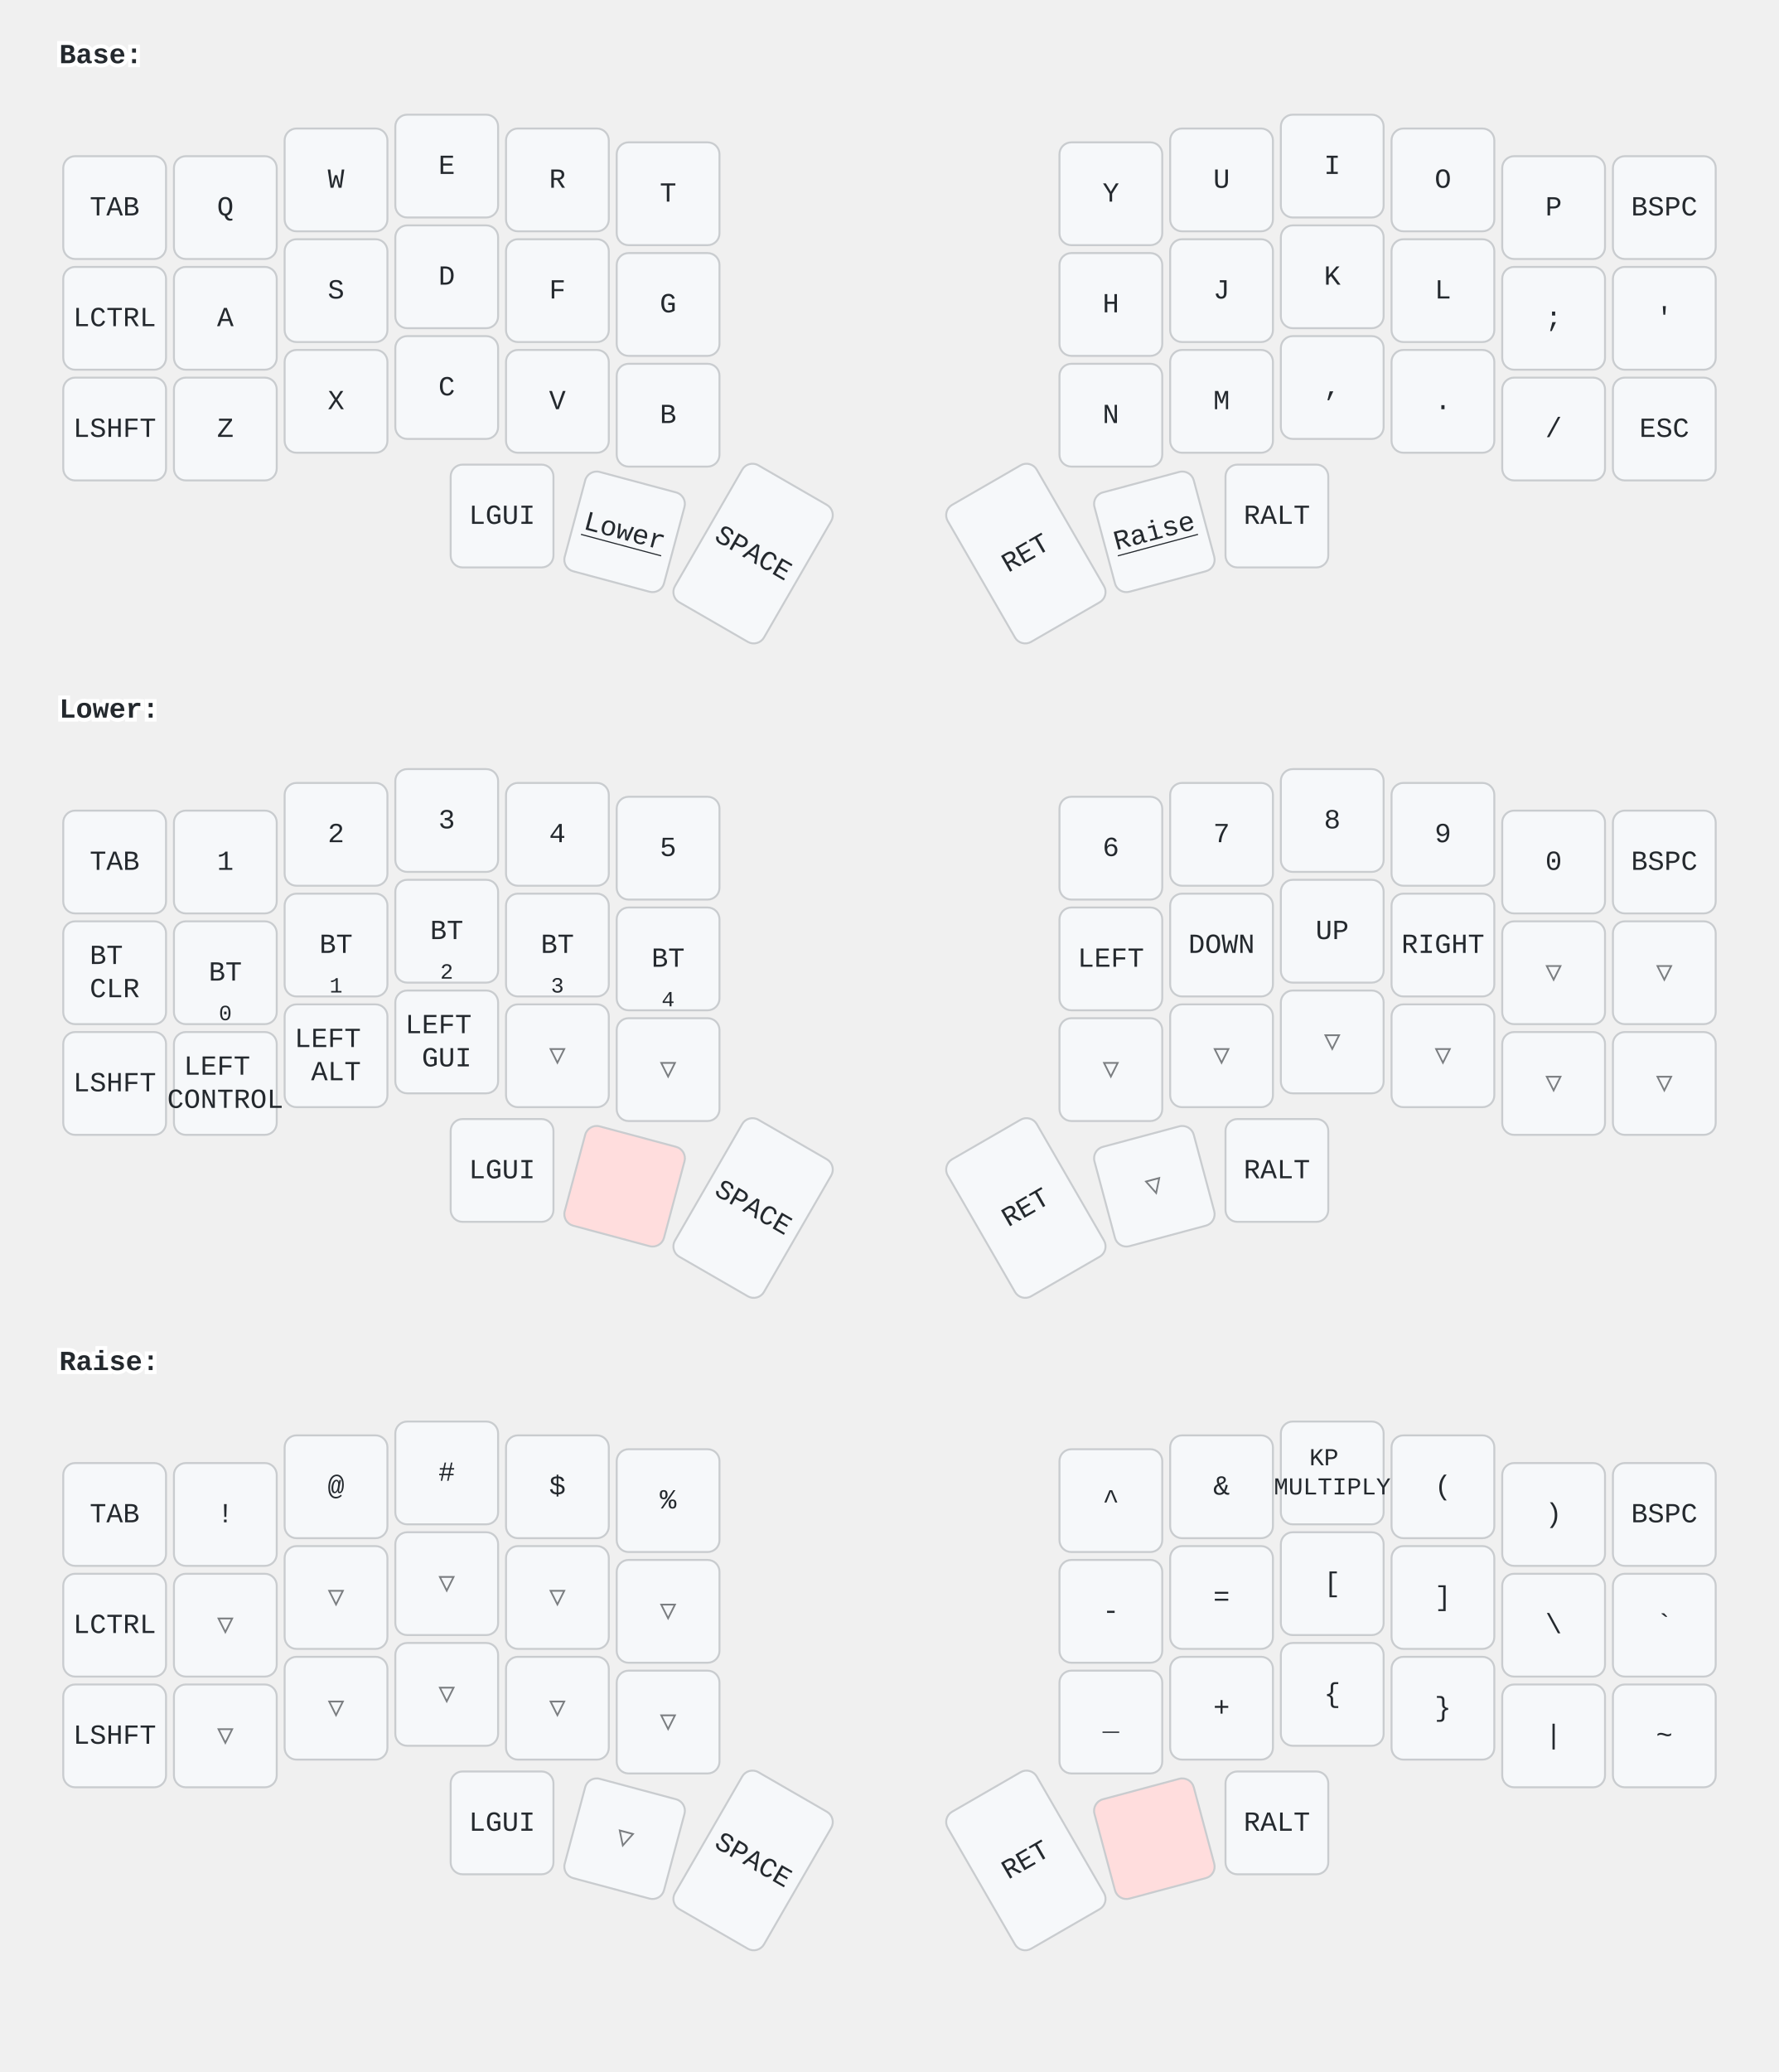
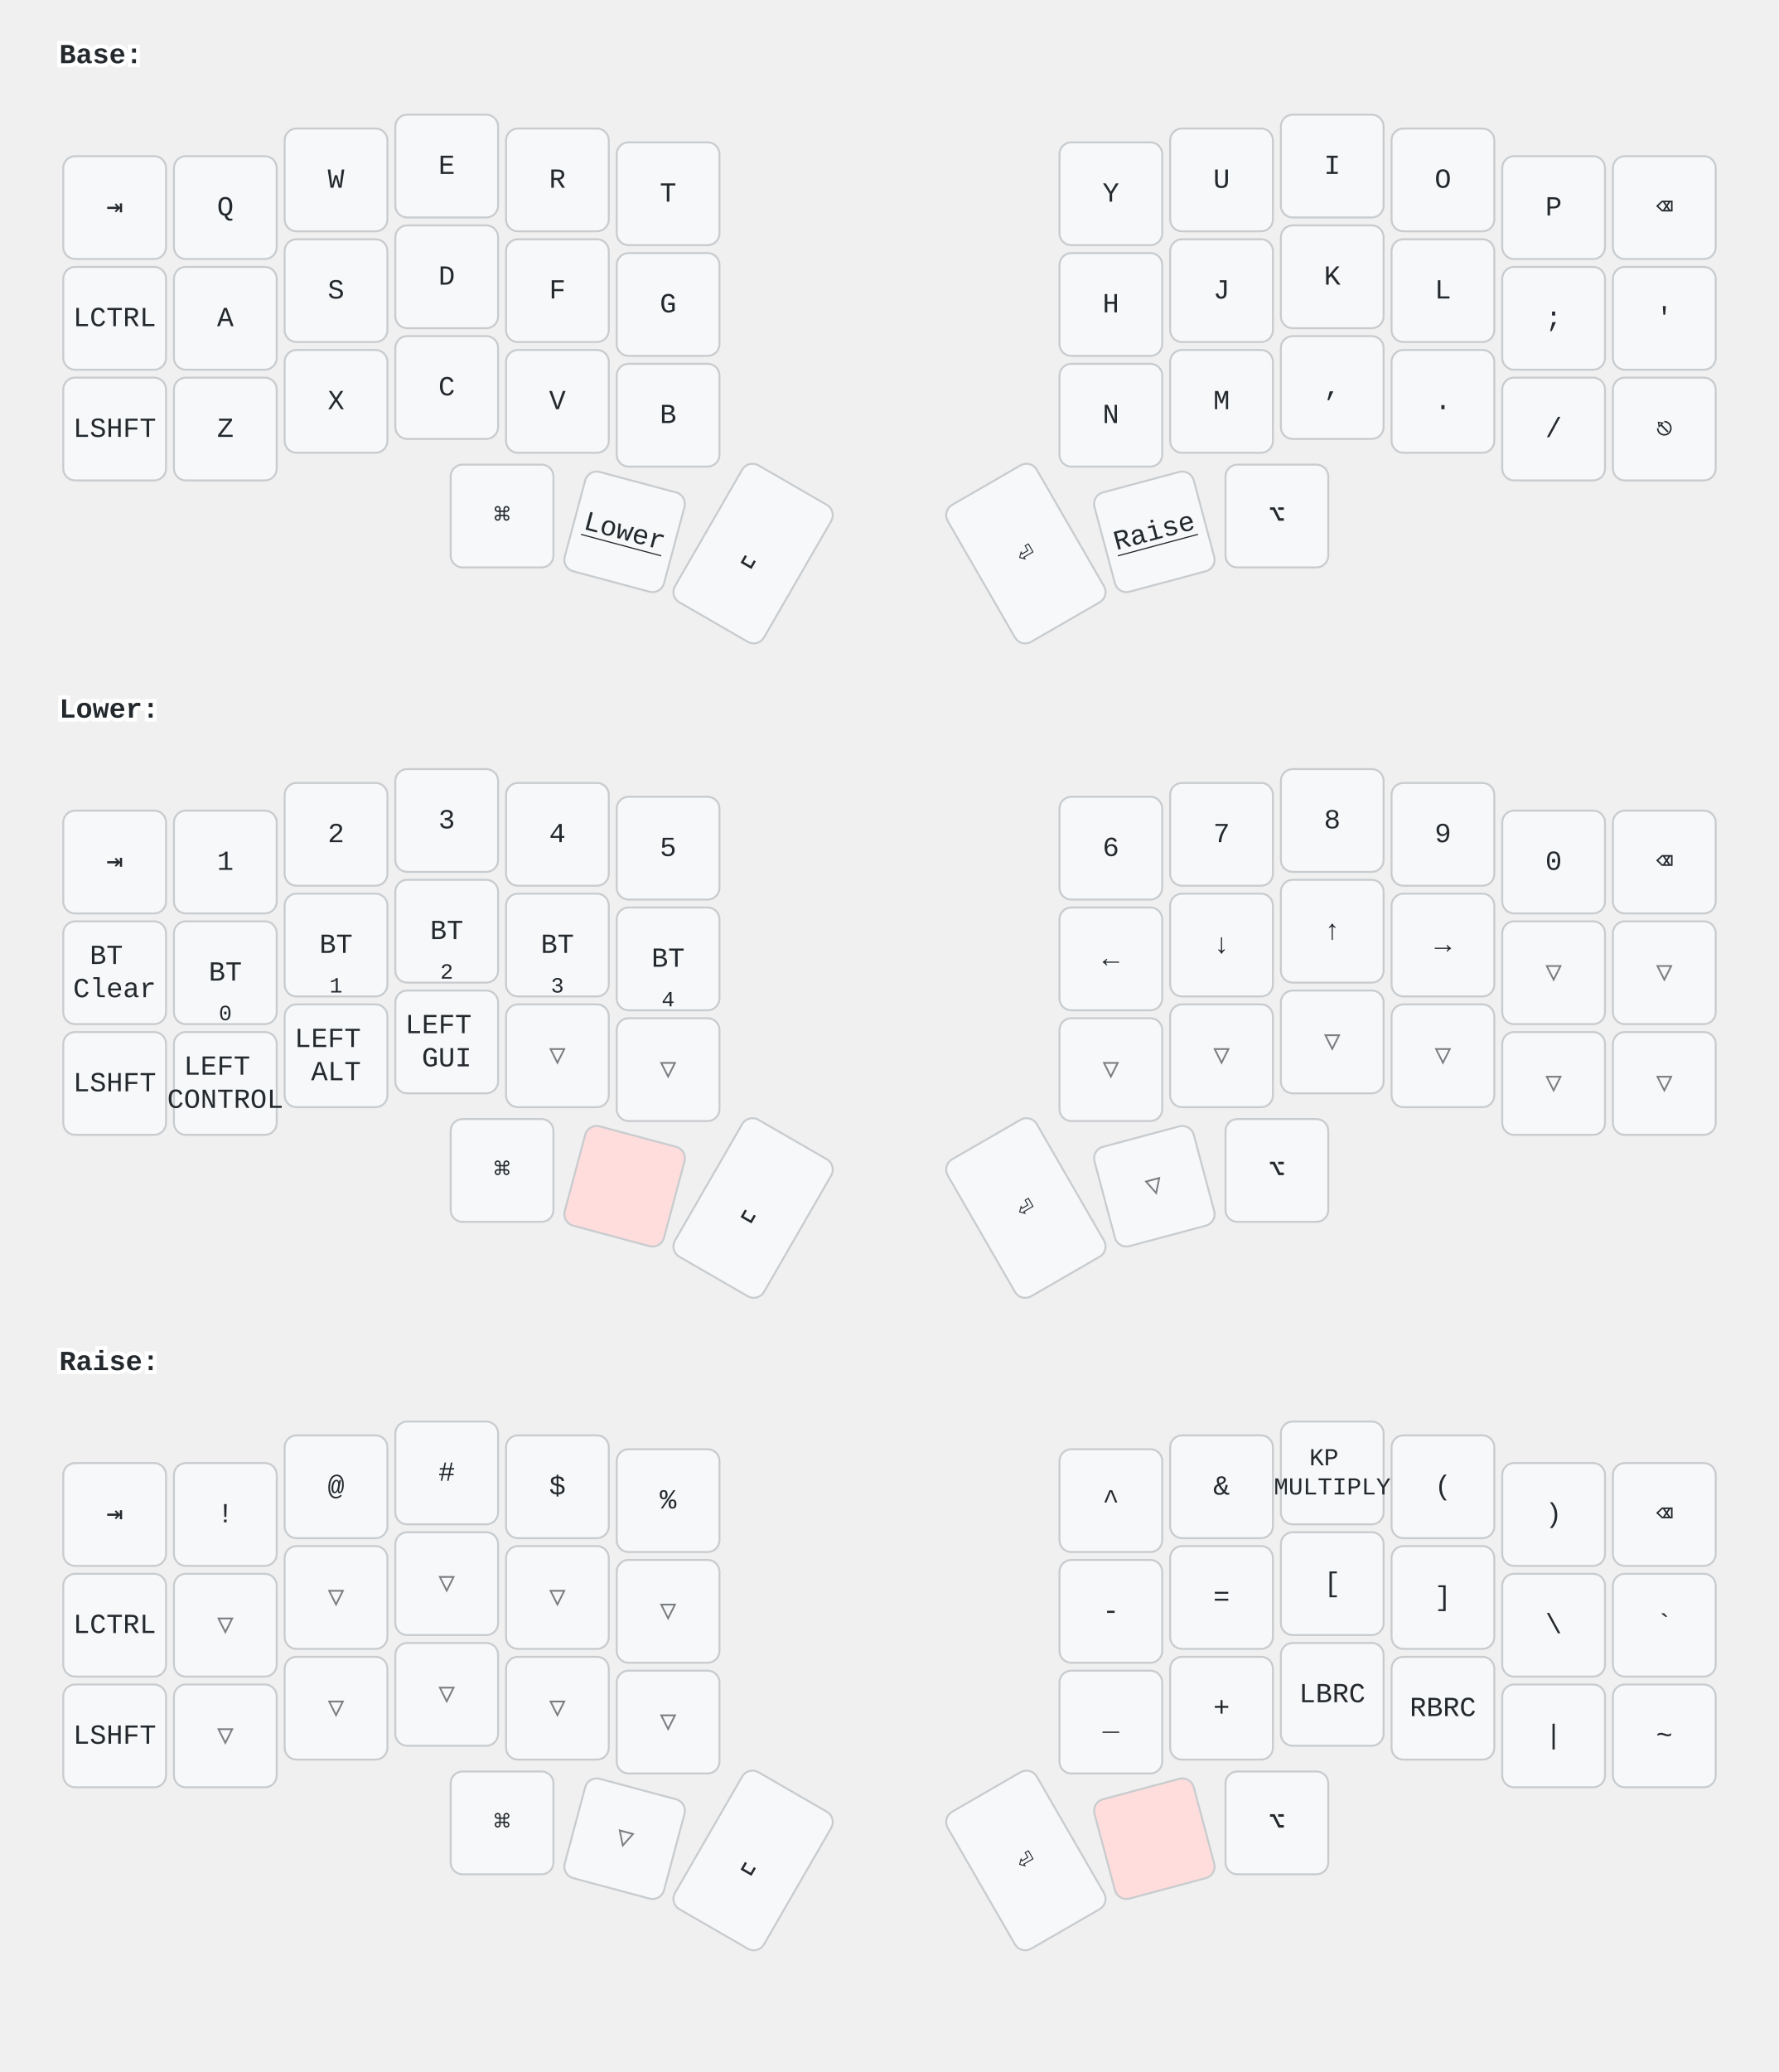
<svg xmlns="http://www.w3.org/2000/svg" width="900" height="1048" viewBox="0 0 900 1048" class="keymap">
  <style>/* inherit to force styles through use tags */
svg path {
    fill: inherit;
}

/* font and background color specifications */
svg.keymap {
    font-family: SFMono-Regular,Consolas,Liberation Mono,Menlo,monospace;
    font-size: 14px;
    font-kerning: normal;
    text-rendering: optimizeLegibility;
    fill: #24292e;
}

/* default key styling */
rect.key {
    fill: #f6f8fa;
}

rect.key, rect.combo {
    stroke: #c9cccf;
    stroke-width: 1;
}

/* default key side styling, only used is draw_key_sides is set */
rect.side {
    filter: brightness(90%);
}

/* color accent for combo boxes */
rect.combo, rect.combo-separate {
    fill: #cdf;
}

/* color accent for held keys */
rect.held, rect.combo.held {
    fill: #fdd;
}

/* color accent for ghost (optional) keys */
rect.ghost, rect.combo.ghost {
    stroke-dasharray: 4, 4;
    stroke-width: 2;
}

text {
    text-anchor: middle;
    dominant-baseline: middle;
}

/* styling for layer labels */
text.label {
    font-weight: bold;
    text-anchor: start;
    stroke: white;
    stroke-width: 4;
    paint-order: stroke;
}

/* styling for optional footer */
text.footer {
    text-anchor: end;
    dominant-baseline: auto;
    stroke: white;
    stroke-width: 4;
    paint-order: stroke;
}

/* styling for combo tap, and key non-tap label text */
text.combo, text.hold, text.shifted, text.left, text.right {
    font-size: 11px;
}

text.hold {
    text-anchor: middle;
    dominant-baseline: auto;
}

text.shifted {
    text-anchor: middle;
    dominant-baseline: hanging;
}

text.left {
    text-anchor: start;
}

text.right {
    text-anchor: end;
}

text.layer-activator {
    text-decoration: underline;
}

/* styling for hold/shifted label text in combo box */
text.combo.hold, text.combo.shifted, text.combo.left, text.combo.right {
    font-size: 8px;
}

/* lighter symbol for transparent keys */
text.trans {
    fill: #7b7e81;
}

/* styling for combo dendrons */
path.combo {
    stroke-width: 1;
    stroke: gray;
    fill: none;
}

/* Start Tabler Icons Cleanup */
/* cannot use height/width with glyphs */
.icon-tabler &gt; path {
    fill: inherit;
    stroke: inherit;
    stroke-width: 2;
}
/* hide tabler's default box */
.icon-tabler &gt; path[stroke="none"][fill="none"] {
    visibility: hidden;
}
/* End Tabler Icons Cleanup */
</style>
  <g transform="translate(30, 0)" class="layer-Base">
    <text x="0" y="28" class="label" id="Base">Base:</text>
    <g transform="translate(0, 56)">
      <g transform="translate(28, 49)" class="key keypos-0">
        <rect rx="6" ry="6" x="-26" y="-26" width="52" height="52" class="key" />
-         <text x="0" y="0" class="key tap">TAB</text>
+         <text x="0" y="0" class="key tap">⇥</text>
      </g>
      <g transform="translate(84, 49)" class="key keypos-1">
        <rect rx="6" ry="6" x="-26" y="-26" width="52" height="52" class="key" />
        <text x="0" y="0" class="key tap">Q</text>
      </g>
      <g transform="translate(140, 35)" class="key keypos-2">
        <rect rx="6" ry="6" x="-26" y="-26" width="52" height="52" class="key" />
        <text x="0" y="0" class="key tap">W</text>
      </g>
      <g transform="translate(196, 28)" class="key keypos-3">
        <rect rx="6" ry="6" x="-26" y="-26" width="52" height="52" class="key" />
        <text x="0" y="0" class="key tap">E</text>
      </g>
      <g transform="translate(252, 35)" class="key keypos-4">
        <rect rx="6" ry="6" x="-26" y="-26" width="52" height="52" class="key" />
        <text x="0" y="0" class="key tap">R</text>
      </g>
      <g transform="translate(308, 42)" class="key keypos-5">
        <rect rx="6" ry="6" x="-26" y="-26" width="52" height="52" class="key" />
        <text x="0" y="0" class="key tap">T</text>
      </g>
      <g transform="translate(532, 42)" class="key keypos-6">
        <rect rx="6" ry="6" x="-26" y="-26" width="52" height="52" class="key" />
        <text x="0" y="0" class="key tap">Y</text>
      </g>
      <g transform="translate(588, 35)" class="key keypos-7">
        <rect rx="6" ry="6" x="-26" y="-26" width="52" height="52" class="key" />
        <text x="0" y="0" class="key tap">U</text>
      </g>
      <g transform="translate(644, 28)" class="key keypos-8">
        <rect rx="6" ry="6" x="-26" y="-26" width="52" height="52" class="key" />
        <text x="0" y="0" class="key tap">I</text>
      </g>
      <g transform="translate(700, 35)" class="key keypos-9">
        <rect rx="6" ry="6" x="-26" y="-26" width="52" height="52" class="key" />
        <text x="0" y="0" class="key tap">O</text>
      </g>
      <g transform="translate(756, 49)" class="key keypos-10">
        <rect rx="6" ry="6" x="-26" y="-26" width="52" height="52" class="key" />
        <text x="0" y="0" class="key tap">P</text>
      </g>
      <g transform="translate(812, 49)" class="key keypos-11">
        <rect rx="6" ry="6" x="-26" y="-26" width="52" height="52" class="key" />
-         <text x="0" y="0" class="key tap">BSPC</text>
+         <text x="0" y="0" class="key tap">⌫</text>
      </g>
      <g transform="translate(28, 105)" class="key keypos-12">
        <rect rx="6" ry="6" x="-26" y="-26" width="52" height="52" class="key" />
        <text x="0" y="0" class="key tap">LCTRL</text>
      </g>
      <g transform="translate(84, 105)" class="key keypos-13">
        <rect rx="6" ry="6" x="-26" y="-26" width="52" height="52" class="key" />
        <text x="0" y="0" class="key tap">A</text>
      </g>
      <g transform="translate(140, 91)" class="key keypos-14">
        <rect rx="6" ry="6" x="-26" y="-26" width="52" height="52" class="key" />
        <text x="0" y="0" class="key tap">S</text>
      </g>
      <g transform="translate(196, 84)" class="key keypos-15">
        <rect rx="6" ry="6" x="-26" y="-26" width="52" height="52" class="key" />
        <text x="0" y="0" class="key tap">D</text>
      </g>
      <g transform="translate(252, 91)" class="key keypos-16">
        <rect rx="6" ry="6" x="-26" y="-26" width="52" height="52" class="key" />
        <text x="0" y="0" class="key tap">F</text>
      </g>
      <g transform="translate(308, 98)" class="key keypos-17">
        <rect rx="6" ry="6" x="-26" y="-26" width="52" height="52" class="key" />
        <text x="0" y="0" class="key tap">G</text>
      </g>
      <g transform="translate(532, 98)" class="key keypos-18">
        <rect rx="6" ry="6" x="-26" y="-26" width="52" height="52" class="key" />
        <text x="0" y="0" class="key tap">H</text>
      </g>
      <g transform="translate(588, 91)" class="key keypos-19">
        <rect rx="6" ry="6" x="-26" y="-26" width="52" height="52" class="key" />
        <text x="0" y="0" class="key tap">J</text>
      </g>
      <g transform="translate(644, 84)" class="key keypos-20">
        <rect rx="6" ry="6" x="-26" y="-26" width="52" height="52" class="key" />
        <text x="0" y="0" class="key tap">K</text>
      </g>
      <g transform="translate(700, 91)" class="key keypos-21">
        <rect rx="6" ry="6" x="-26" y="-26" width="52" height="52" class="key" />
        <text x="0" y="0" class="key tap">L</text>
      </g>
      <g transform="translate(756, 105)" class="key keypos-22">
        <rect rx="6" ry="6" x="-26" y="-26" width="52" height="52" class="key" />
        <text x="0" y="0" class="key tap">;</text>
      </g>
      <g transform="translate(812, 105)" class="key keypos-23">
        <rect rx="6" ry="6" x="-26" y="-26" width="52" height="52" class="key" />
        <text x="0" y="0" class="key tap">'</text>
      </g>
      <g transform="translate(28, 161)" class="key keypos-24">
        <rect rx="6" ry="6" x="-26" y="-26" width="52" height="52" class="key" />
        <text x="0" y="0" class="key tap">LSHFT</text>
      </g>
      <g transform="translate(84, 161)" class="key keypos-25">
        <rect rx="6" ry="6" x="-26" y="-26" width="52" height="52" class="key" />
        <text x="0" y="0" class="key tap">Z</text>
      </g>
      <g transform="translate(140, 147)" class="key keypos-26">
        <rect rx="6" ry="6" x="-26" y="-26" width="52" height="52" class="key" />
        <text x="0" y="0" class="key tap">X</text>
      </g>
      <g transform="translate(196, 140)" class="key keypos-27">
        <rect rx="6" ry="6" x="-26" y="-26" width="52" height="52" class="key" />
        <text x="0" y="0" class="key tap">C</text>
      </g>
      <g transform="translate(252, 147)" class="key keypos-28">
        <rect rx="6" ry="6" x="-26" y="-26" width="52" height="52" class="key" />
        <text x="0" y="0" class="key tap">V</text>
      </g>
      <g transform="translate(308, 154)" class="key keypos-29">
        <rect rx="6" ry="6" x="-26" y="-26" width="52" height="52" class="key" />
        <text x="0" y="0" class="key tap">B</text>
      </g>
      <g transform="translate(532, 154)" class="key keypos-30">
        <rect rx="6" ry="6" x="-26" y="-26" width="52" height="52" class="key" />
        <text x="0" y="0" class="key tap">N</text>
      </g>
      <g transform="translate(588, 147)" class="key keypos-31">
        <rect rx="6" ry="6" x="-26" y="-26" width="52" height="52" class="key" />
        <text x="0" y="0" class="key tap">M</text>
      </g>
      <g transform="translate(644, 140)" class="key keypos-32">
        <rect rx="6" ry="6" x="-26" y="-26" width="52" height="52" class="key" />
        <text x="0" y="0" class="key tap">,</text>
      </g>
      <g transform="translate(700, 147)" class="key keypos-33">
        <rect rx="6" ry="6" x="-26" y="-26" width="52" height="52" class="key" />
        <text x="0" y="0" class="key tap">.</text>
      </g>
      <g transform="translate(756, 161)" class="key keypos-34">
        <rect rx="6" ry="6" x="-26" y="-26" width="52" height="52" class="key" />
        <text x="0" y="0" class="key tap">/</text>
      </g>
      <g transform="translate(812, 161)" class="key keypos-35">
        <rect rx="6" ry="6" x="-26" y="-26" width="52" height="52" class="key" />
-         <text x="0" y="0" class="key tap">ESC</text>
+         <text x="0" y="0" class="key tap">⎋</text>
      </g>
      <g transform="translate(224, 205)" class="key keypos-36">
        <rect rx="6" ry="6" x="-26" y="-26" width="52" height="52" class="key" />
-         <text x="0" y="0" class="key tap">LGUI</text>
+         <text x="0" y="0" class="key tap">⌘</text>
      </g>
      <g transform="translate(286, 213) rotate(15.0)" class="key keypos-37">
        <rect rx="6" ry="6" x="-26" y="-26" width="52" height="52" class="key" />
        <a href="#Lower">
          <text x="0" y="0" class="key tap layer-activator">Lower</text>
        </a>
      </g>
      <g transform="translate(351, 224) rotate(30.0)" class="key keypos-38">
        <rect rx="6" ry="6" x="-26" y="-40" width="52" height="80" class="key" />
-         <text x="0" y="0" class="key tap">SPACE</text>
+         <text x="0" y="0" class="key tap">␣</text>
      </g>
      <g transform="translate(489, 224) rotate(-30.0)" class="key keypos-39">
        <rect rx="6" ry="6" x="-26" y="-40" width="52" height="80" class="key" />
-         <text x="0" y="0" class="key tap">RET</text>
+         <text x="0" y="0" class="key tap">⏎</text>
      </g>
      <g transform="translate(554, 213) rotate(-15.0)" class="key keypos-40">
        <rect rx="6" ry="6" x="-26" y="-26" width="52" height="52" class="key" />
        <a href="#Raise">
          <text x="0" y="0" class="key tap layer-activator">Raise</text>
        </a>
      </g>
      <g transform="translate(616, 205)" class="key keypos-41">
        <rect rx="6" ry="6" x="-26" y="-26" width="52" height="52" class="key" />
-         <text x="0" y="0" class="key tap">RALT</text>
+         <text x="0" y="0" class="key tap">⌥</text>
      </g>
    </g>
  </g>
  <g transform="translate(30, 331)" class="layer-Lower">
    <text x="0" y="28" class="label" id="Lower">Lower:</text>
    <g transform="translate(0, 56)">
      <g transform="translate(28, 49)" class="key keypos-0">
        <rect rx="6" ry="6" x="-26" y="-26" width="52" height="52" class="key" />
-         <text x="0" y="0" class="key tap">TAB</text>
+         <text x="0" y="0" class="key tap">⇥</text>
      </g>
      <g transform="translate(84, 49)" class="key keypos-1">
        <rect rx="6" ry="6" x="-26" y="-26" width="52" height="52" class="key" />
        <text x="0" y="0" class="key tap">1</text>
      </g>
      <g transform="translate(140, 35)" class="key keypos-2">
        <rect rx="6" ry="6" x="-26" y="-26" width="52" height="52" class="key" />
        <text x="0" y="0" class="key tap">2</text>
      </g>
      <g transform="translate(196, 28)" class="key keypos-3">
        <rect rx="6" ry="6" x="-26" y="-26" width="52" height="52" class="key" />
        <text x="0" y="0" class="key tap">3</text>
      </g>
      <g transform="translate(252, 35)" class="key keypos-4">
        <rect rx="6" ry="6" x="-26" y="-26" width="52" height="52" class="key" />
        <text x="0" y="0" class="key tap">4</text>
      </g>
      <g transform="translate(308, 42)" class="key keypos-5">
        <rect rx="6" ry="6" x="-26" y="-26" width="52" height="52" class="key" />
        <text x="0" y="0" class="key tap">5</text>
      </g>
      <g transform="translate(532, 42)" class="key keypos-6">
        <rect rx="6" ry="6" x="-26" y="-26" width="52" height="52" class="key" />
        <text x="0" y="0" class="key tap">6</text>
      </g>
      <g transform="translate(588, 35)" class="key keypos-7">
        <rect rx="6" ry="6" x="-26" y="-26" width="52" height="52" class="key" />
        <text x="0" y="0" class="key tap">7</text>
      </g>
      <g transform="translate(644, 28)" class="key keypos-8">
        <rect rx="6" ry="6" x="-26" y="-26" width="52" height="52" class="key" />
        <text x="0" y="0" class="key tap">8</text>
      </g>
      <g transform="translate(700, 35)" class="key keypos-9">
        <rect rx="6" ry="6" x="-26" y="-26" width="52" height="52" class="key" />
        <text x="0" y="0" class="key tap">9</text>
      </g>
      <g transform="translate(756, 49)" class="key keypos-10">
        <rect rx="6" ry="6" x="-26" y="-26" width="52" height="52" class="key" />
        <text x="0" y="0" class="key tap">0</text>
      </g>
      <g transform="translate(812, 49)" class="key keypos-11">
        <rect rx="6" ry="6" x="-26" y="-26" width="52" height="52" class="key" />
-         <text x="0" y="0" class="key tap">BSPC</text>
+         <text x="0" y="0" class="key tap">⌫</text>
      </g>
      <g transform="translate(28, 105)" class="key keypos-12">
        <rect rx="6" ry="6" x="-26" y="-26" width="52" height="52" class="key" />
        <text x="0" y="0" class="key tap">
          <tspan x="0" dy="-0.6em">BT</tspan>
-           <tspan x="0" dy="1.2em">CLR</tspan>
+           <tspan x="0" dy="1.2em">Clear</tspan>
        </text>
      </g>
      <g transform="translate(84, 105)" class="key keypos-13">
        <rect rx="6" ry="6" x="-26" y="-26" width="52" height="52" class="key" />
        <text x="0" y="0" class="key tap">BT</text>
        <text x="0" y="24" class="key hold">0</text>
      </g>
      <g transform="translate(140, 91)" class="key keypos-14">
        <rect rx="6" ry="6" x="-26" y="-26" width="52" height="52" class="key" />
        <text x="0" y="0" class="key tap">BT</text>
        <text x="0" y="24" class="key hold">1</text>
      </g>
      <g transform="translate(196, 84)" class="key keypos-15">
        <rect rx="6" ry="6" x="-26" y="-26" width="52" height="52" class="key" />
        <text x="0" y="0" class="key tap">BT</text>
        <text x="0" y="24" class="key hold">2</text>
      </g>
      <g transform="translate(252, 91)" class="key keypos-16">
        <rect rx="6" ry="6" x="-26" y="-26" width="52" height="52" class="key" />
        <text x="0" y="0" class="key tap">BT</text>
        <text x="0" y="24" class="key hold">3</text>
      </g>
      <g transform="translate(308, 98)" class="key keypos-17">
        <rect rx="6" ry="6" x="-26" y="-26" width="52" height="52" class="key" />
        <text x="0" y="0" class="key tap">BT</text>
        <text x="0" y="24" class="key hold">4</text>
      </g>
      <g transform="translate(532, 98)" class="key keypos-18">
        <rect rx="6" ry="6" x="-26" y="-26" width="52" height="52" class="key" />
-         <text x="0" y="0" class="key tap">LEFT</text>
+         <text x="0" y="0" class="key tap">←</text>
      </g>
      <g transform="translate(588, 91)" class="key keypos-19">
        <rect rx="6" ry="6" x="-26" y="-26" width="52" height="52" class="key" />
-         <text x="0" y="0" class="key tap">DOWN</text>
+         <text x="0" y="0" class="key tap">↓</text>
      </g>
      <g transform="translate(644, 84)" class="key keypos-20">
        <rect rx="6" ry="6" x="-26" y="-26" width="52" height="52" class="key" />
-         <text x="0" y="0" class="key tap">UP</text>
+         <text x="0" y="0" class="key tap">↑</text>
      </g>
      <g transform="translate(700, 91)" class="key keypos-21">
        <rect rx="6" ry="6" x="-26" y="-26" width="52" height="52" class="key" />
-         <text x="0" y="0" class="key tap">RIGHT</text>
+         <text x="0" y="0" class="key tap">→</text>
      </g>
      <g transform="translate(756, 105)" class="key trans keypos-22">
        <rect rx="6" ry="6" x="-26" y="-26" width="52" height="52" class="key trans" />
        <text x="0" y="0" class="key trans tap">▽</text>
      </g>
      <g transform="translate(812, 105)" class="key trans keypos-23">
        <rect rx="6" ry="6" x="-26" y="-26" width="52" height="52" class="key trans" />
        <text x="0" y="0" class="key trans tap">▽</text>
      </g>
      <g transform="translate(28, 161)" class="key keypos-24">
        <rect rx="6" ry="6" x="-26" y="-26" width="52" height="52" class="key" />
        <text x="0" y="0" class="key tap">LSHFT</text>
      </g>
      <g transform="translate(84, 161)" class="key keypos-25">
        <rect rx="6" ry="6" x="-26" y="-26" width="52" height="52" class="key" />
        <text x="0" y="0" class="key tap">
          <tspan x="0" dy="-0.6em">LEFT</tspan>
          <tspan x="0" dy="1.2em">CONTROL</tspan>
        </text>
      </g>
      <g transform="translate(140, 147)" class="key keypos-26">
        <rect rx="6" ry="6" x="-26" y="-26" width="52" height="52" class="key" />
        <text x="0" y="0" class="key tap">
          <tspan x="0" dy="-0.6em">LEFT</tspan>
          <tspan x="0" dy="1.2em">ALT</tspan>
        </text>
      </g>
      <g transform="translate(196, 140)" class="key keypos-27">
        <rect rx="6" ry="6" x="-26" y="-26" width="52" height="52" class="key" />
        <text x="0" y="0" class="key tap">
          <tspan x="0" dy="-0.6em">LEFT</tspan>
          <tspan x="0" dy="1.2em">GUI</tspan>
        </text>
      </g>
      <g transform="translate(252, 147)" class="key trans keypos-28">
        <rect rx="6" ry="6" x="-26" y="-26" width="52" height="52" class="key trans" />
        <text x="0" y="0" class="key trans tap">▽</text>
      </g>
      <g transform="translate(308, 154)" class="key trans keypos-29">
        <rect rx="6" ry="6" x="-26" y="-26" width="52" height="52" class="key trans" />
        <text x="0" y="0" class="key trans tap">▽</text>
      </g>
      <g transform="translate(532, 154)" class="key trans keypos-30">
        <rect rx="6" ry="6" x="-26" y="-26" width="52" height="52" class="key trans" />
        <text x="0" y="0" class="key trans tap">▽</text>
      </g>
      <g transform="translate(588, 147)" class="key trans keypos-31">
        <rect rx="6" ry="6" x="-26" y="-26" width="52" height="52" class="key trans" />
        <text x="0" y="0" class="key trans tap">▽</text>
      </g>
      <g transform="translate(644, 140)" class="key trans keypos-32">
        <rect rx="6" ry="6" x="-26" y="-26" width="52" height="52" class="key trans" />
        <text x="0" y="0" class="key trans tap">▽</text>
      </g>
      <g transform="translate(700, 147)" class="key trans keypos-33">
        <rect rx="6" ry="6" x="-26" y="-26" width="52" height="52" class="key trans" />
        <text x="0" y="0" class="key trans tap">▽</text>
      </g>
      <g transform="translate(756, 161)" class="key trans keypos-34">
        <rect rx="6" ry="6" x="-26" y="-26" width="52" height="52" class="key trans" />
        <text x="0" y="0" class="key trans tap">▽</text>
      </g>
      <g transform="translate(812, 161)" class="key trans keypos-35">
        <rect rx="6" ry="6" x="-26" y="-26" width="52" height="52" class="key trans" />
        <text x="0" y="0" class="key trans tap">▽</text>
      </g>
      <g transform="translate(224, 205)" class="key keypos-36">
        <rect rx="6" ry="6" x="-26" y="-26" width="52" height="52" class="key" />
-         <text x="0" y="0" class="key tap">LGUI</text>
+         <text x="0" y="0" class="key tap">⌘</text>
      </g>
      <g transform="translate(286, 213) rotate(15.0)" class="key held keypos-37">
        <rect rx="6" ry="6" x="-26" y="-26" width="52" height="52" class="key held" />
      </g>
      <g transform="translate(351, 224) rotate(30.0)" class="key keypos-38">
        <rect rx="6" ry="6" x="-26" y="-40" width="52" height="80" class="key" />
-         <text x="0" y="0" class="key tap">SPACE</text>
+         <text x="0" y="0" class="key tap">␣</text>
      </g>
      <g transform="translate(489, 224) rotate(-30.0)" class="key keypos-39">
        <rect rx="6" ry="6" x="-26" y="-40" width="52" height="80" class="key" />
-         <text x="0" y="0" class="key tap">RET</text>
+         <text x="0" y="0" class="key tap">⏎</text>
      </g>
      <g transform="translate(554, 213) rotate(-15.0)" class="key trans keypos-40">
        <rect rx="6" ry="6" x="-26" y="-26" width="52" height="52" class="key trans" />
        <text x="0" y="0" class="key trans tap">▽</text>
      </g>
      <g transform="translate(616, 205)" class="key keypos-41">
        <rect rx="6" ry="6" x="-26" y="-26" width="52" height="52" class="key" />
-         <text x="0" y="0" class="key tap">RALT</text>
+         <text x="0" y="0" class="key tap">⌥</text>
      </g>
    </g>
  </g>
  <g transform="translate(30, 661)" class="layer-Raise">
    <text x="0" y="28" class="label" id="Raise">Raise:</text>
    <g transform="translate(0, 56)">
      <g transform="translate(28, 49)" class="key keypos-0">
        <rect rx="6" ry="6" x="-26" y="-26" width="52" height="52" class="key" />
-         <text x="0" y="0" class="key tap">TAB</text>
+         <text x="0" y="0" class="key tap">⇥</text>
      </g>
      <g transform="translate(84, 49)" class="key keypos-1">
        <rect rx="6" ry="6" x="-26" y="-26" width="52" height="52" class="key" />
        <text x="0" y="0" class="key tap">!</text>
      </g>
      <g transform="translate(140, 35)" class="key keypos-2">
        <rect rx="6" ry="6" x="-26" y="-26" width="52" height="52" class="key" />
        <text x="0" y="0" class="key tap">@</text>
      </g>
      <g transform="translate(196, 28)" class="key keypos-3">
        <rect rx="6" ry="6" x="-26" y="-26" width="52" height="52" class="key" />
        <text x="0" y="0" class="key tap">#</text>
      </g>
      <g transform="translate(252, 35)" class="key keypos-4">
        <rect rx="6" ry="6" x="-26" y="-26" width="52" height="52" class="key" />
        <text x="0" y="0" class="key tap">$</text>
      </g>
      <g transform="translate(308, 42)" class="key keypos-5">
        <rect rx="6" ry="6" x="-26" y="-26" width="52" height="52" class="key" />
        <text x="0" y="0" class="key tap">%</text>
      </g>
      <g transform="translate(532, 42)" class="key keypos-6">
        <rect rx="6" ry="6" x="-26" y="-26" width="52" height="52" class="key" />
        <text x="0" y="0" class="key tap">^</text>
      </g>
      <g transform="translate(588, 35)" class="key keypos-7">
        <rect rx="6" ry="6" x="-26" y="-26" width="52" height="52" class="key" />
        <text x="0" y="0" class="key tap">&amp;</text>
      </g>
      <g transform="translate(644, 28)" class="key keypos-8">
        <rect rx="6" ry="6" x="-26" y="-26" width="52" height="52" class="key" />
        <text x="0" y="0" class="key tap">
          <tspan x="0" dy="-0.6em" style="font-size: 88%">KP</tspan>
          <tspan x="0" dy="1.2em" style="font-size: 88%">MULTIPLY</tspan>
        </text>
      </g>
      <g transform="translate(700, 35)" class="key keypos-9">
        <rect rx="6" ry="6" x="-26" y="-26" width="52" height="52" class="key" />
        <text x="0" y="0" class="key tap">(</text>
      </g>
      <g transform="translate(756, 49)" class="key keypos-10">
        <rect rx="6" ry="6" x="-26" y="-26" width="52" height="52" class="key" />
        <text x="0" y="0" class="key tap">)</text>
      </g>
      <g transform="translate(812, 49)" class="key keypos-11">
        <rect rx="6" ry="6" x="-26" y="-26" width="52" height="52" class="key" />
-         <text x="0" y="0" class="key tap">BSPC</text>
+         <text x="0" y="0" class="key tap">⌫</text>
      </g>
      <g transform="translate(28, 105)" class="key keypos-12">
        <rect rx="6" ry="6" x="-26" y="-26" width="52" height="52" class="key" />
        <text x="0" y="0" class="key tap">LCTRL</text>
      </g>
      <g transform="translate(84, 105)" class="key trans keypos-13">
        <rect rx="6" ry="6" x="-26" y="-26" width="52" height="52" class="key trans" />
        <text x="0" y="0" class="key trans tap">▽</text>
      </g>
      <g transform="translate(140, 91)" class="key trans keypos-14">
        <rect rx="6" ry="6" x="-26" y="-26" width="52" height="52" class="key trans" />
        <text x="0" y="0" class="key trans tap">▽</text>
      </g>
      <g transform="translate(196, 84)" class="key trans keypos-15">
        <rect rx="6" ry="6" x="-26" y="-26" width="52" height="52" class="key trans" />
        <text x="0" y="0" class="key trans tap">▽</text>
      </g>
      <g transform="translate(252, 91)" class="key trans keypos-16">
        <rect rx="6" ry="6" x="-26" y="-26" width="52" height="52" class="key trans" />
        <text x="0" y="0" class="key trans tap">▽</text>
      </g>
      <g transform="translate(308, 98)" class="key trans keypos-17">
        <rect rx="6" ry="6" x="-26" y="-26" width="52" height="52" class="key trans" />
        <text x="0" y="0" class="key trans tap">▽</text>
      </g>
      <g transform="translate(532, 98)" class="key keypos-18">
        <rect rx="6" ry="6" x="-26" y="-26" width="52" height="52" class="key" />
        <text x="0" y="0" class="key tap">-</text>
      </g>
      <g transform="translate(588, 91)" class="key keypos-19">
        <rect rx="6" ry="6" x="-26" y="-26" width="52" height="52" class="key" />
        <text x="0" y="0" class="key tap">=</text>
      </g>
      <g transform="translate(644, 84)" class="key keypos-20">
        <rect rx="6" ry="6" x="-26" y="-26" width="52" height="52" class="key" />
        <text x="0" y="0" class="key tap">[</text>
      </g>
      <g transform="translate(700, 91)" class="key keypos-21">
        <rect rx="6" ry="6" x="-26" y="-26" width="52" height="52" class="key" />
        <text x="0" y="0" class="key tap">]</text>
      </g>
      <g transform="translate(756, 105)" class="key keypos-22">
        <rect rx="6" ry="6" x="-26" y="-26" width="52" height="52" class="key" />
        <text x="0" y="0" class="key tap">\</text>
      </g>
      <g transform="translate(812, 105)" class="key keypos-23">
        <rect rx="6" ry="6" x="-26" y="-26" width="52" height="52" class="key" />
        <text x="0" y="0" class="key tap">`</text>
      </g>
      <g transform="translate(28, 161)" class="key keypos-24">
        <rect rx="6" ry="6" x="-26" y="-26" width="52" height="52" class="key" />
        <text x="0" y="0" class="key tap">LSHFT</text>
      </g>
      <g transform="translate(84, 161)" class="key trans keypos-25">
        <rect rx="6" ry="6" x="-26" y="-26" width="52" height="52" class="key trans" />
        <text x="0" y="0" class="key trans tap">▽</text>
      </g>
      <g transform="translate(140, 147)" class="key trans keypos-26">
        <rect rx="6" ry="6" x="-26" y="-26" width="52" height="52" class="key trans" />
        <text x="0" y="0" class="key trans tap">▽</text>
      </g>
      <g transform="translate(196, 140)" class="key trans keypos-27">
        <rect rx="6" ry="6" x="-26" y="-26" width="52" height="52" class="key trans" />
        <text x="0" y="0" class="key trans tap">▽</text>
      </g>
      <g transform="translate(252, 147)" class="key trans keypos-28">
        <rect rx="6" ry="6" x="-26" y="-26" width="52" height="52" class="key trans" />
        <text x="0" y="0" class="key trans tap">▽</text>
      </g>
      <g transform="translate(308, 154)" class="key trans keypos-29">
        <rect rx="6" ry="6" x="-26" y="-26" width="52" height="52" class="key trans" />
        <text x="0" y="0" class="key trans tap">▽</text>
      </g>
      <g transform="translate(532, 154)" class="key keypos-30">
        <rect rx="6" ry="6" x="-26" y="-26" width="52" height="52" class="key" />
        <text x="0" y="0" class="key tap">_</text>
      </g>
      <g transform="translate(588, 147)" class="key keypos-31">
        <rect rx="6" ry="6" x="-26" y="-26" width="52" height="52" class="key" />
        <text x="0" y="0" class="key tap">+</text>
      </g>
      <g transform="translate(644, 140)" class="key keypos-32">
        <rect rx="6" ry="6" x="-26" y="-26" width="52" height="52" class="key" />
-         <text x="0" y="0" class="key tap">{</text>
+         <text x="0" y="0" class="key tap">LBRC</text>
      </g>
      <g transform="translate(700, 147)" class="key keypos-33">
        <rect rx="6" ry="6" x="-26" y="-26" width="52" height="52" class="key" />
-         <text x="0" y="0" class="key tap">}</text>
+         <text x="0" y="0" class="key tap">RBRC</text>
      </g>
      <g transform="translate(756, 161)" class="key keypos-34">
        <rect rx="6" ry="6" x="-26" y="-26" width="52" height="52" class="key" />
        <text x="0" y="0" class="key tap">|</text>
      </g>
      <g transform="translate(812, 161)" class="key keypos-35">
        <rect rx="6" ry="6" x="-26" y="-26" width="52" height="52" class="key" />
        <text x="0" y="0" class="key tap">~</text>
      </g>
      <g transform="translate(224, 205)" class="key keypos-36">
        <rect rx="6" ry="6" x="-26" y="-26" width="52" height="52" class="key" />
-         <text x="0" y="0" class="key tap">LGUI</text>
+         <text x="0" y="0" class="key tap">⌘</text>
      </g>
      <g transform="translate(286, 213) rotate(15.0)" class="key trans keypos-37">
        <rect rx="6" ry="6" x="-26" y="-26" width="52" height="52" class="key trans" />
        <text x="0" y="0" class="key trans tap">▽</text>
      </g>
      <g transform="translate(351, 224) rotate(30.0)" class="key keypos-38">
        <rect rx="6" ry="6" x="-26" y="-40" width="52" height="80" class="key" />
-         <text x="0" y="0" class="key tap">SPACE</text>
+         <text x="0" y="0" class="key tap">␣</text>
      </g>
      <g transform="translate(489, 224) rotate(-30.0)" class="key keypos-39">
        <rect rx="6" ry="6" x="-26" y="-40" width="52" height="80" class="key" />
-         <text x="0" y="0" class="key tap">RET</text>
+         <text x="0" y="0" class="key tap">⏎</text>
      </g>
      <g transform="translate(554, 213) rotate(-15.0)" class="key held keypos-40">
        <rect rx="6" ry="6" x="-26" y="-26" width="52" height="52" class="key held" />
      </g>
      <g transform="translate(616, 205)" class="key keypos-41">
        <rect rx="6" ry="6" x="-26" y="-26" width="52" height="52" class="key" />
-         <text x="0" y="0" class="key tap">RALT</text>
+         <text x="0" y="0" class="key tap">⌥</text>
      </g>
    </g>
  </g>
</svg>
